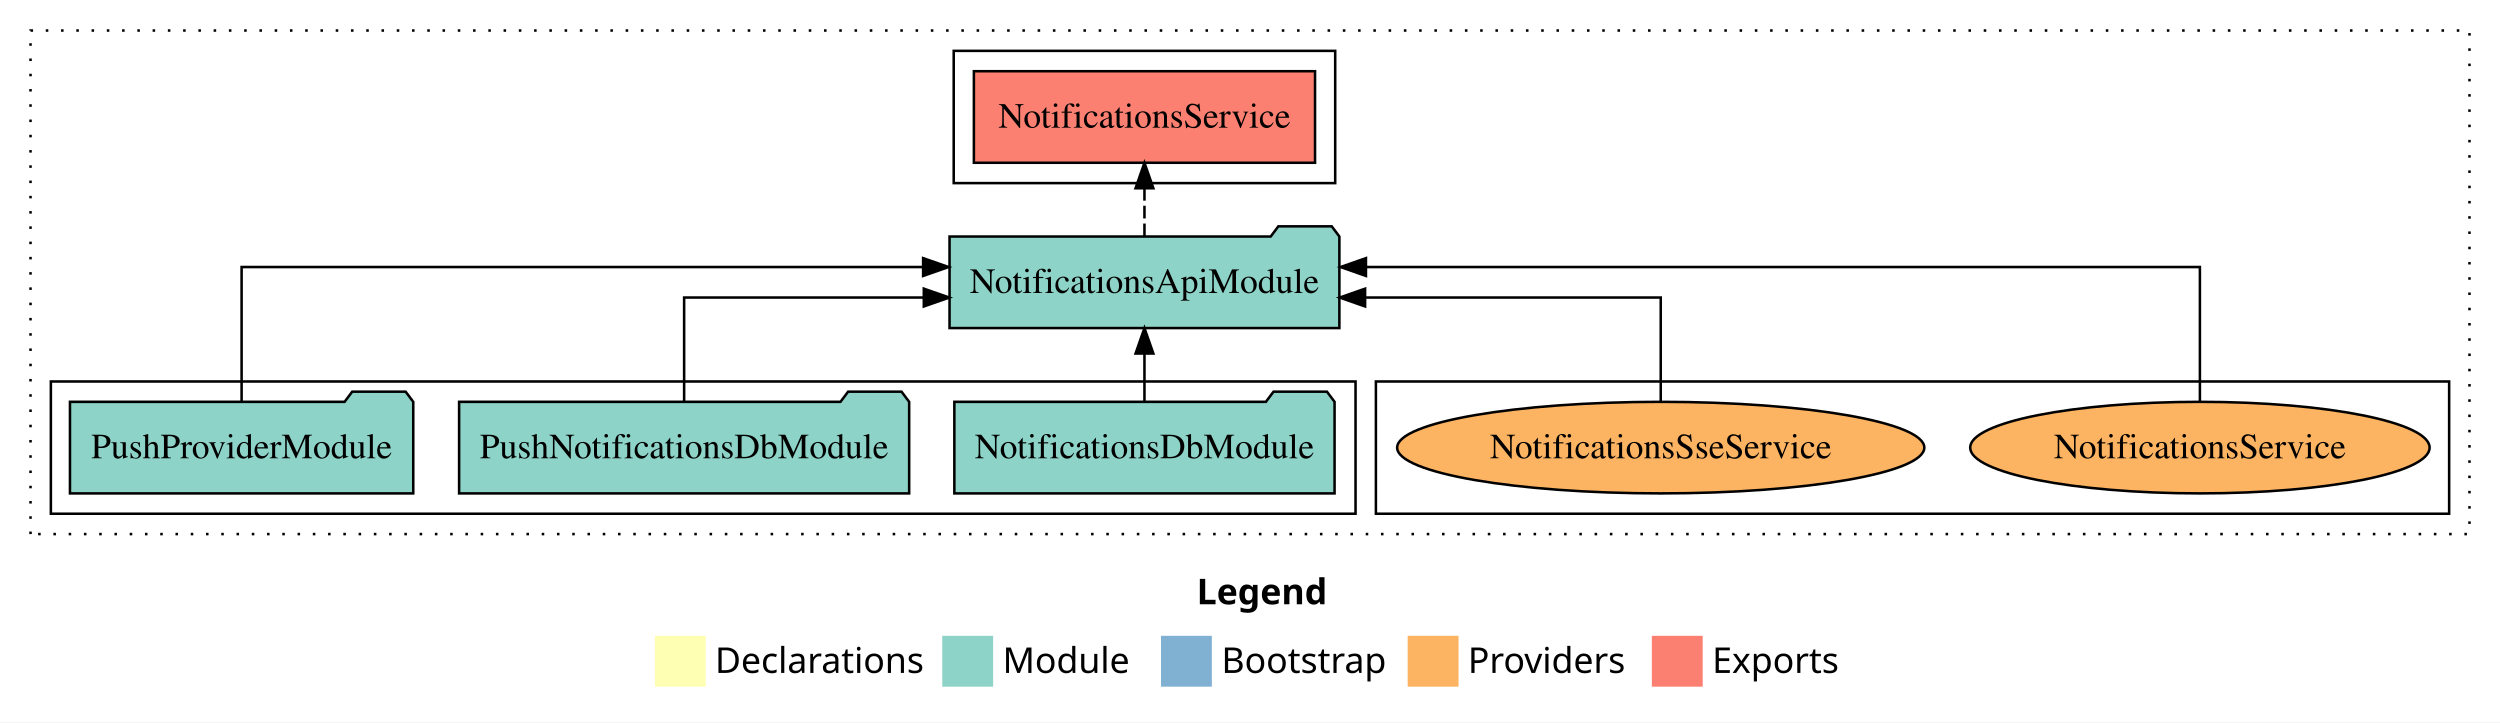
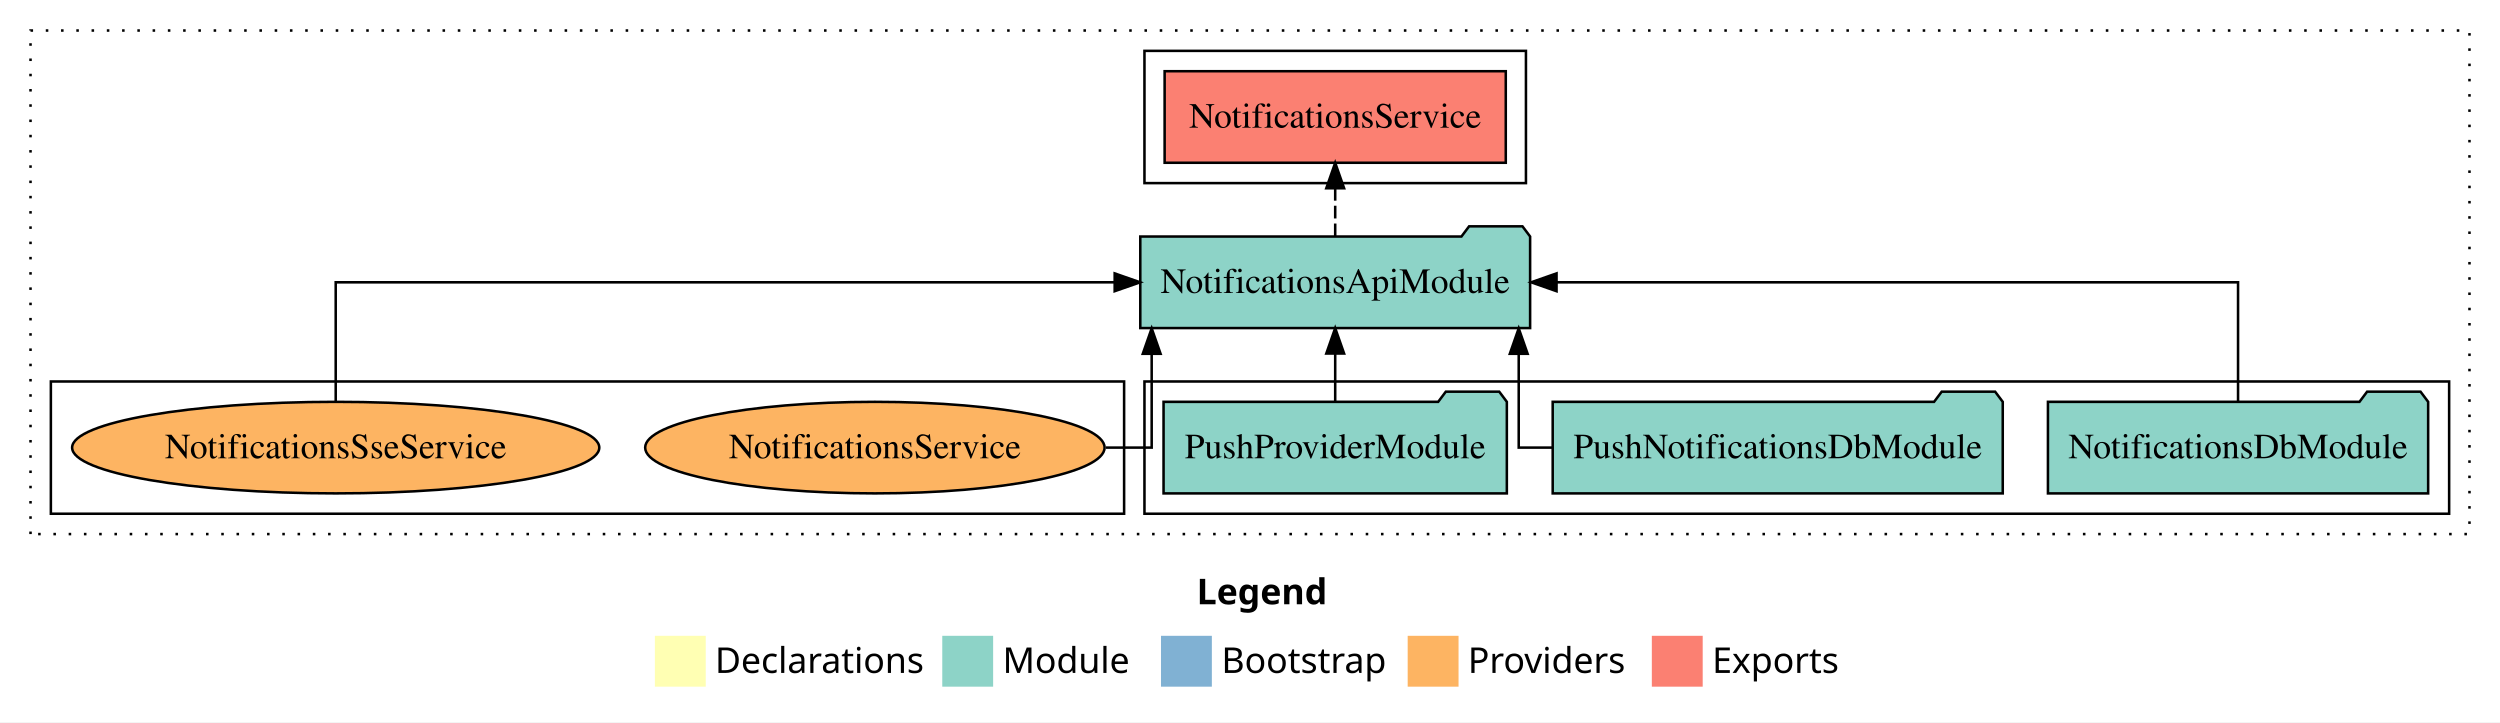
<svg xmlns="http://www.w3.org/2000/svg" width="983pt" height="284pt" viewBox="0.00 0.00 983.00 284.00">
  <g id="graph0" class="graph" transform="scale(1 1) rotate(0) translate(4 280)">
    <polygon fill="white" stroke="transparent" points="-4,4 -4,-280 979,-280 979,4 -4,4" />
    <text text-anchor="start" x="466.51" y="-42.4" font-family="Times-12" font-weight="bold" font-size="14.00">Legend</text>
    <polygon fill="#ffffb3" stroke="transparent" points="253.5,-10 253.5,-30 273.5,-30 273.5,-10 253.5,-10" />
    <text text-anchor="start" x="277.13" y="-15.4" font-family="Times-12" font-size="14.00">  Declarations</text>
    <polygon fill="#8dd3c7" stroke="transparent" points="366.5,-10 366.5,-30 386.5,-30 386.5,-10 366.5,-10" />
    <text text-anchor="start" x="390.23" y="-15.4" font-family="Times-12" font-size="14.00">  Module</text>
    <polygon fill="#80b1d3" stroke="transparent" points="452.5,-10 452.5,-30 472.5,-30 472.5,-10 452.5,-10" />
    <text text-anchor="start" x="476.28" y="-15.4" font-family="Times-12" font-size="14.00">  Bootstrap</text>
    <polygon fill="#fdb462" stroke="transparent" points="549.5,-10 549.5,-30 569.5,-30 569.5,-10 549.5,-10" />
    <text text-anchor="start" x="573.17" y="-15.4" font-family="Times-12" font-size="14.00">  Providers</text>
    <polygon fill="#fb8072" stroke="transparent" points="645.5,-10 645.5,-30 665.5,-30 665.5,-10 645.5,-10" />
    <text text-anchor="start" x="669.23" y="-15.4" font-family="Times-12" font-size="14.00">  Exports</text>
    <g id="clust1" class="cluster">
      <polygon fill="none" stroke="black" stroke-dasharray="1,5" points="8,-70 8,-268 967,-268 967,-70 8,-70" />
    </g>
-     <g id="clust6" class="cluster">
-       <polygon fill="none" stroke="black" points="537,-78 537,-130 959,-130 959,-78 537,-78" />
+     <g id="clust4" class="cluster">
+       <polygon fill="none" stroke="black" points="446,-208 446,-260 596,-260 596,-208 446,-208" />
    </g>
    <g id="clust3" class="cluster">
-       <polygon fill="none" stroke="black" points="16,-78 16,-130 529,-130 529,-78 16,-78" />
+       <polygon fill="none" stroke="black" points="446,-78 446,-130 959,-130 959,-78 446,-78" />
    </g>
-     <g id="clust4" class="cluster">
-       <polygon fill="none" stroke="black" points="371,-208 371,-260 521,-260 521,-208 371,-208" />
+     <g id="clust6" class="cluster">
+       <polygon fill="none" stroke="black" points="16,-78 16,-130 438,-130 438,-78 16,-78" />
    </g>
    <g id="node1" class="node">
-       <polygon fill="#8dd3c7" stroke="black" points="520.75,-122 517.75,-126 496.75,-126 493.75,-122 371.25,-122 371.25,-86 520.75,-86 520.75,-122" />
-       <text text-anchor="middle" x="446" y="-99.8" font-family="Times,serif" font-size="14.00">NotificationsDbModule</text>
+       <polygon fill="#8dd3c7" stroke="black" points="950.75,-122 947.75,-126 926.75,-126 923.75,-122 801.25,-122 801.25,-86 950.75,-86 950.75,-122" />
+       <text text-anchor="middle" x="876" y="-99.8" font-family="Times,serif" font-size="14.00">NotificationsDbModule</text>
    </g>
    <g id="node4" class="node">
-       <polygon fill="#8dd3c7" stroke="black" points="522.64,-187 519.64,-191 498.64,-191 495.64,-187 369.36,-187 369.36,-151 522.64,-151 522.64,-187" />
-       <text text-anchor="middle" x="446" y="-164.8" font-family="Times,serif" font-size="14.00">NotificationsApiModule</text>
+       <polygon fill="#8dd3c7" stroke="black" points="597.64,-187 594.64,-191 573.64,-191 570.64,-187 444.36,-187 444.36,-151 597.64,-151 597.64,-187" />
+       <text text-anchor="middle" x="521" y="-164.8" font-family="Times,serif" font-size="14.00">NotificationsApiModule</text>
    </g>
    <g id="edge1" class="edge">
-       <path fill="none" stroke="black" d="M446,-122.11C446,-122.11 446,-140.99 446,-140.99" />
-       <polygon fill="black" stroke="black" points="442.5,-140.99 446,-150.99 449.5,-140.99 442.5,-140.99" />
+       <path fill="none" stroke="black" d="M876,-122.11C876,-141.34 876,-169 876,-169 876,-169 608.03,-169 608.03,-169" />
+       <polygon fill="black" stroke="black" points="608.03,-165.5 598.03,-169 608.03,-172.5 608.03,-165.5" />
    </g>
    <g id="node2" class="node">
-       <polygon fill="#8dd3c7" stroke="black" points="353.48,-122 350.48,-126 329.48,-126 326.48,-122 176.52,-122 176.52,-86 353.48,-86 353.48,-122" />
-       <text text-anchor="middle" x="265" y="-99.8" font-family="Times,serif" font-size="14.00">PushNotificationsDbModule</text>
+       <polygon fill="#8dd3c7" stroke="black" points="783.48,-122 780.48,-126 759.48,-126 756.48,-122 606.52,-122 606.52,-86 783.48,-86 783.48,-122" />
+       <text text-anchor="middle" x="695" y="-99.8" font-family="Times,serif" font-size="14.00">PushNotificationsDbModule</text>
    </g>
    <g id="edge2" class="edge">
-       <path fill="none" stroke="black" d="M265,-122.02C265,-139.37 265,-163 265,-163 265,-163 359.24,-163 359.24,-163" />
-       <polygon fill="black" stroke="black" points="359.24,-166.5 369.24,-163 359.24,-159.5 359.24,-166.5" />
+       <path fill="none" stroke="black" d="M606.47,-104C598.38,-104 593.16,-104 593.16,-104 593.16,-104 593.16,-140.89 593.16,-140.89" />
+       <polygon fill="black" stroke="black" points="589.66,-140.89 593.16,-150.89 596.66,-140.89 589.66,-140.89" />
    </g>
    <g id="node3" class="node">
-       <polygon fill="#8dd3c7" stroke="black" points="158.49,-122 155.49,-126 134.49,-126 131.49,-122 23.51,-122 23.51,-86 158.49,-86 158.49,-122" />
-       <text text-anchor="middle" x="91" y="-99.8" font-family="Times,serif" font-size="14.00">PushProviderModule</text>
+       <polygon fill="#8dd3c7" stroke="black" points="588.49,-122 585.49,-126 564.49,-126 561.49,-122 453.51,-122 453.51,-86 588.49,-86 588.49,-122" />
+       <text text-anchor="middle" x="521" y="-99.8" font-family="Times,serif" font-size="14.00">PushProviderModule</text>
    </g>
    <g id="edge3" class="edge">
-       <path fill="none" stroke="black" d="M91,-122.28C91,-143.32 91,-175 91,-175 91,-175 358.97,-175 358.97,-175" />
-       <polygon fill="black" stroke="black" points="358.97,-178.5 368.97,-175 358.97,-171.5 358.97,-178.5" />
+       <path fill="none" stroke="black" d="M521,-122.11C521,-122.11 521,-140.99 521,-140.99" />
+       <polygon fill="black" stroke="black" points="517.5,-140.99 521,-150.99 524.5,-140.99 517.5,-140.99" />
    </g>
    <g id="node5" class="node">
-       <polygon fill="#fb8072" stroke="black" points="513.07,-252 378.93,-252 378.93,-216 513.07,-216 513.07,-252" />
-       <text text-anchor="middle" x="446" y="-229.8" font-family="Times,serif" font-size="14.00">NotificationsService </text>
+       <polygon fill="#fb8072" stroke="black" points="588.07,-252 453.93,-252 453.93,-216 588.07,-216 588.07,-252" />
+       <text text-anchor="middle" x="521" y="-229.8" font-family="Times,serif" font-size="14.00">NotificationsService </text>
    </g>
    <g id="edge4" class="edge">
-       <path fill="none" stroke="black" stroke-dasharray="5,2" d="M446,-187.11C446,-187.11 446,-205.99 446,-205.99" />
-       <polygon fill="black" stroke="black" points="442.5,-205.99 446,-215.99 449.5,-205.99 442.5,-205.99" />
+       <path fill="none" stroke="black" stroke-dasharray="5,2" d="M521,-187.11C521,-187.11 521,-205.99 521,-205.99" />
+       <polygon fill="black" stroke="black" points="517.5,-205.99 521,-215.99 524.5,-205.99 517.5,-205.99" />
    </g>
    <g id="node6" class="node">
-       <ellipse fill="#fdb462" stroke="black" cx="861" cy="-104" rx="90.32" ry="18" />
-       <text text-anchor="middle" x="861" y="-99.8" font-family="Times,serif" font-size="14.00">NotificationsService</text>
+       <ellipse fill="#fdb462" stroke="black" cx="340" cy="-104" rx="90.32" ry="18" />
+       <text text-anchor="middle" x="340" y="-99.8" font-family="Times,serif" font-size="14.00">NotificationsService</text>
    </g>
    <g id="edge5" class="edge">
-       <path fill="none" stroke="black" d="M861,-122.28C861,-143.32 861,-175 861,-175 861,-175 533.09,-175 533.09,-175" />
-       <polygon fill="black" stroke="black" points="533.09,-171.5 523.09,-175 533.09,-178.5 533.09,-171.5" />
+       <path fill="none" stroke="black" d="M430.87,-104C441.61,-104 448.84,-104 448.84,-104 448.84,-104 448.84,-140.89 448.84,-140.89" />
+       <polygon fill="black" stroke="black" points="445.34,-140.89 448.84,-150.89 452.34,-140.89 445.34,-140.89" />
    </g>
    <g id="node7" class="node">
-       <ellipse fill="#fdb462" stroke="black" cx="649" cy="-104" rx="103.64" ry="18" />
-       <text text-anchor="middle" x="649" y="-99.8" font-family="Times,serif" font-size="14.00">NotificationsSseService</text>
+       <ellipse fill="#fdb462" stroke="black" cx="128" cy="-104" rx="103.64" ry="18" />
+       <text text-anchor="middle" x="128" y="-99.8" font-family="Times,serif" font-size="14.00">NotificationsSseService</text>
    </g>
    <g id="edge6" class="edge">
-       <path fill="none" stroke="black" d="M649,-122.02C649,-139.37 649,-163 649,-163 649,-163 532.75,-163 532.75,-163" />
-       <polygon fill="black" stroke="black" points="532.75,-159.5 522.75,-163 532.75,-166.5 532.75,-159.5" />
+       <path fill="none" stroke="black" d="M128,-122.11C128,-141.34 128,-169 128,-169 128,-169 434.29,-169 434.29,-169" />
+       <polygon fill="black" stroke="black" points="434.29,-172.5 444.29,-169 434.29,-165.5 434.29,-172.5" />
    </g>
  </g>
</svg>
